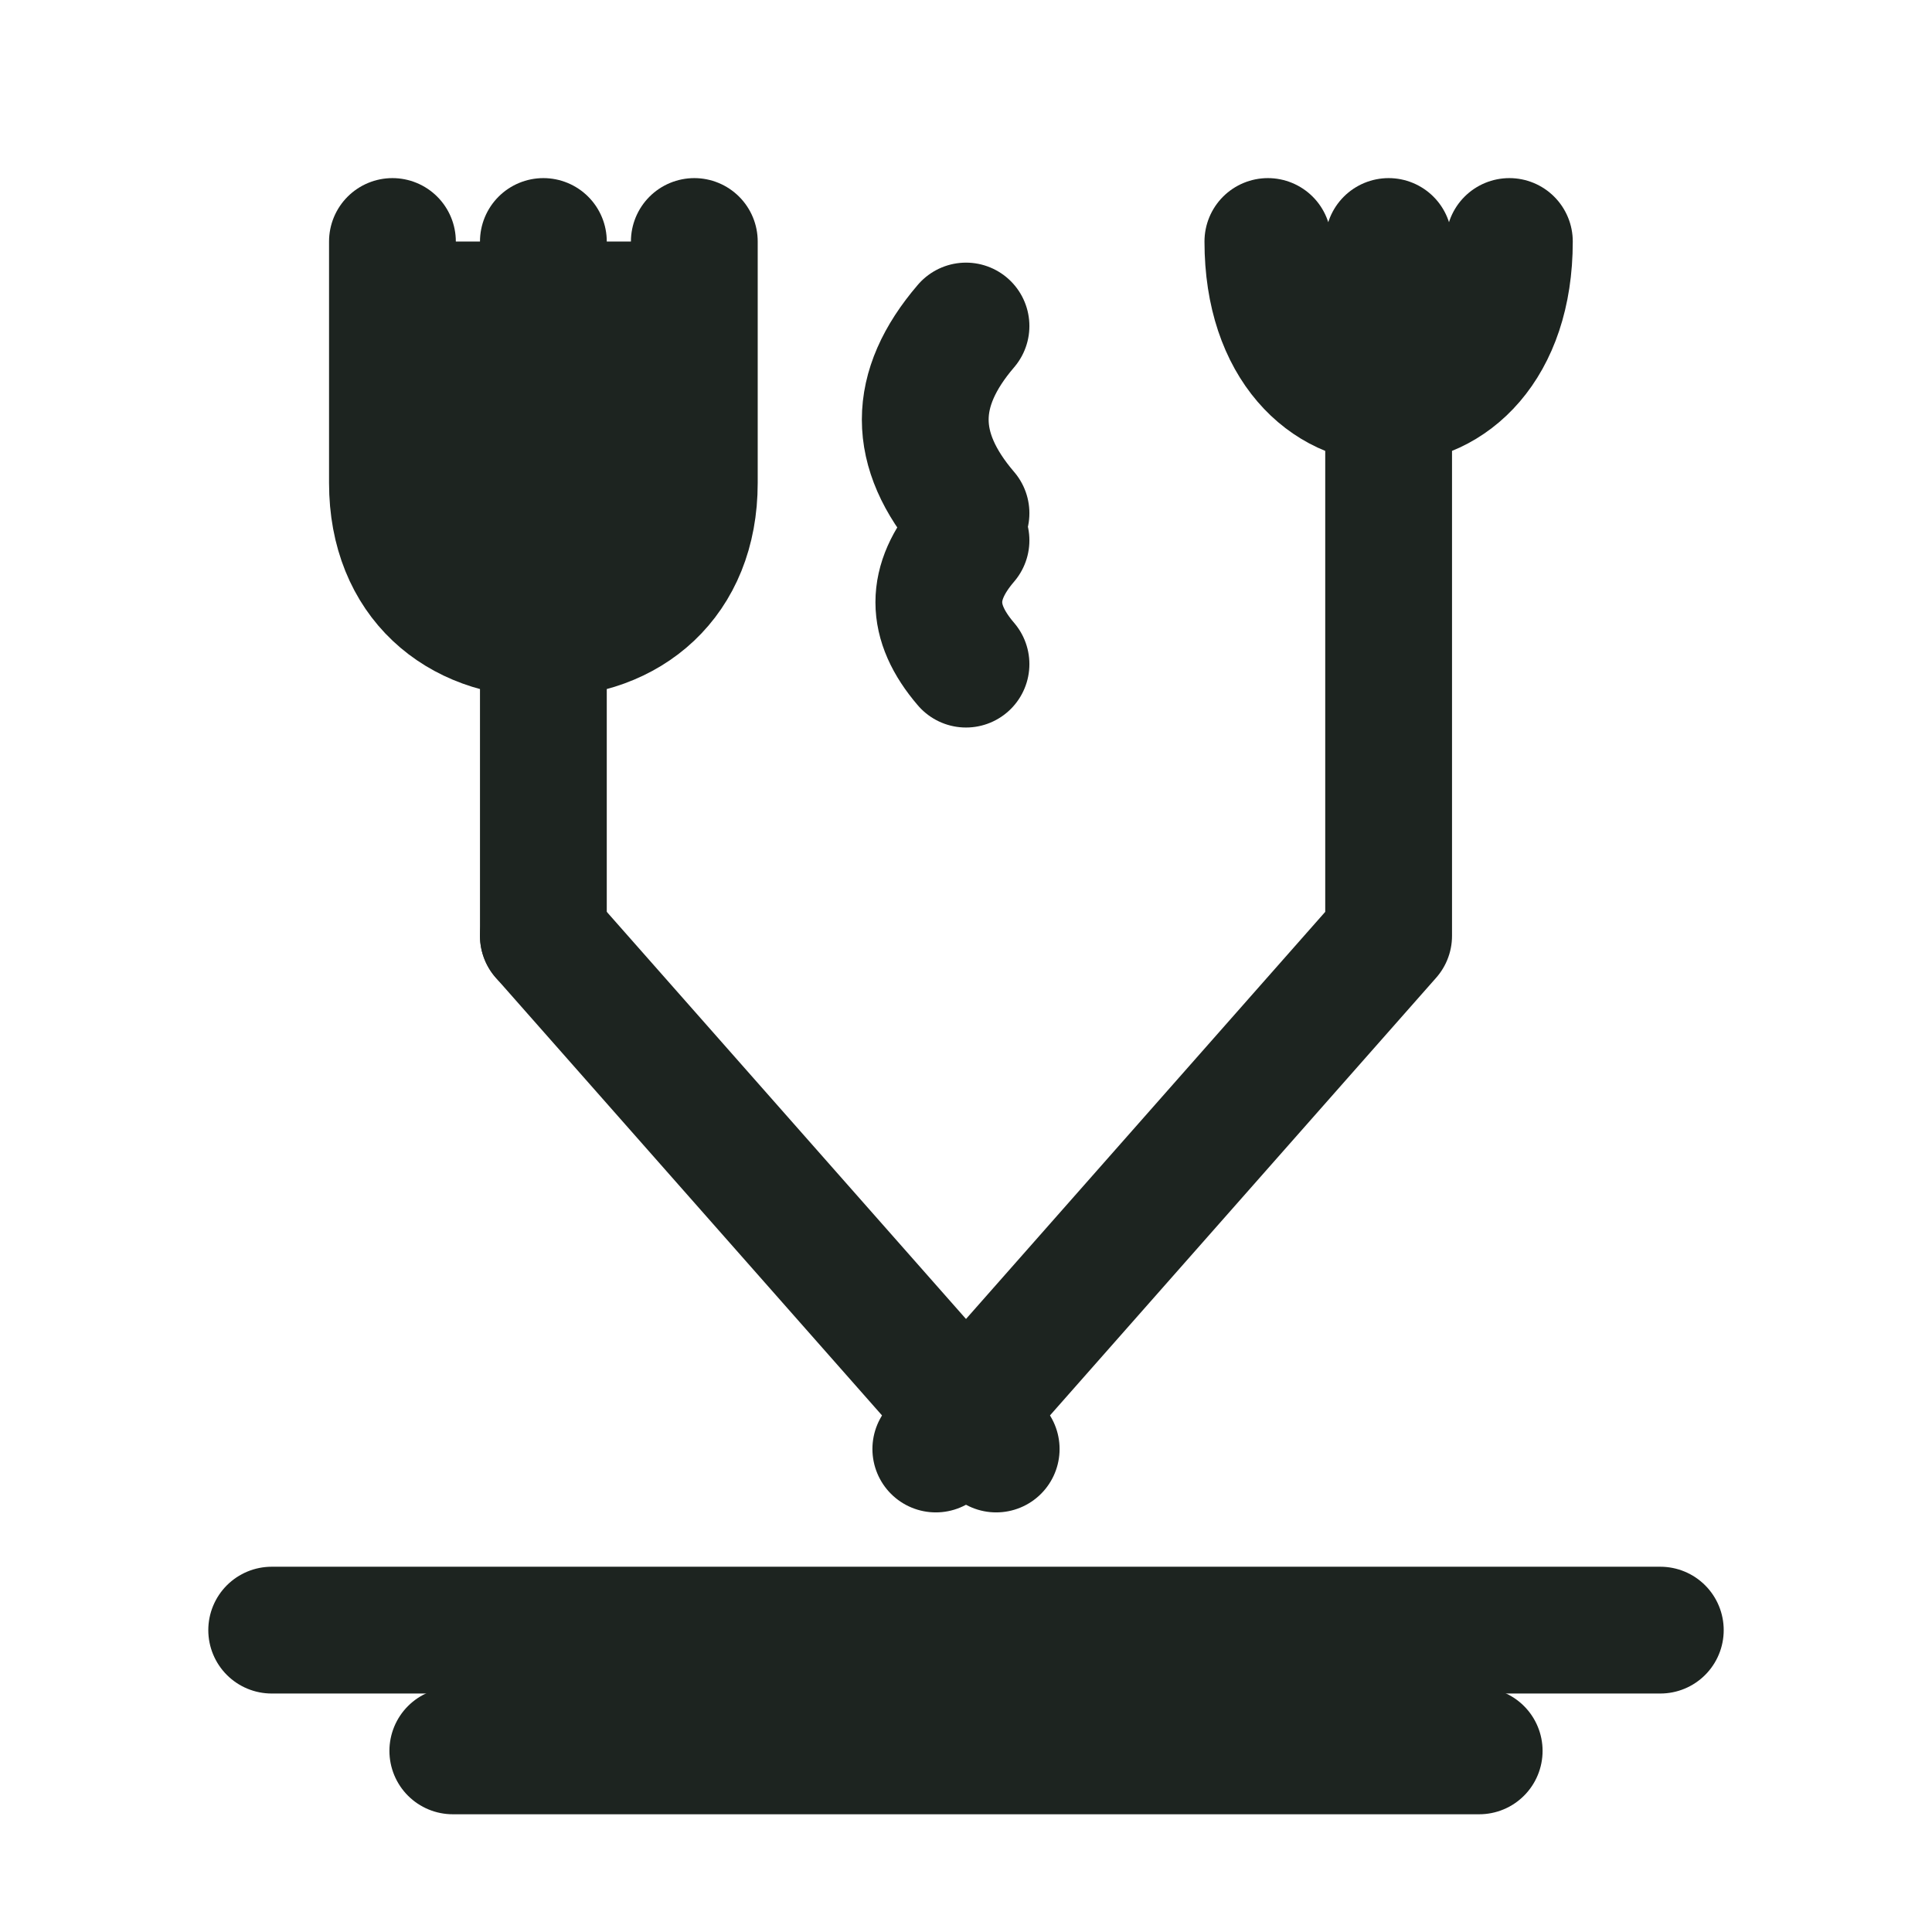
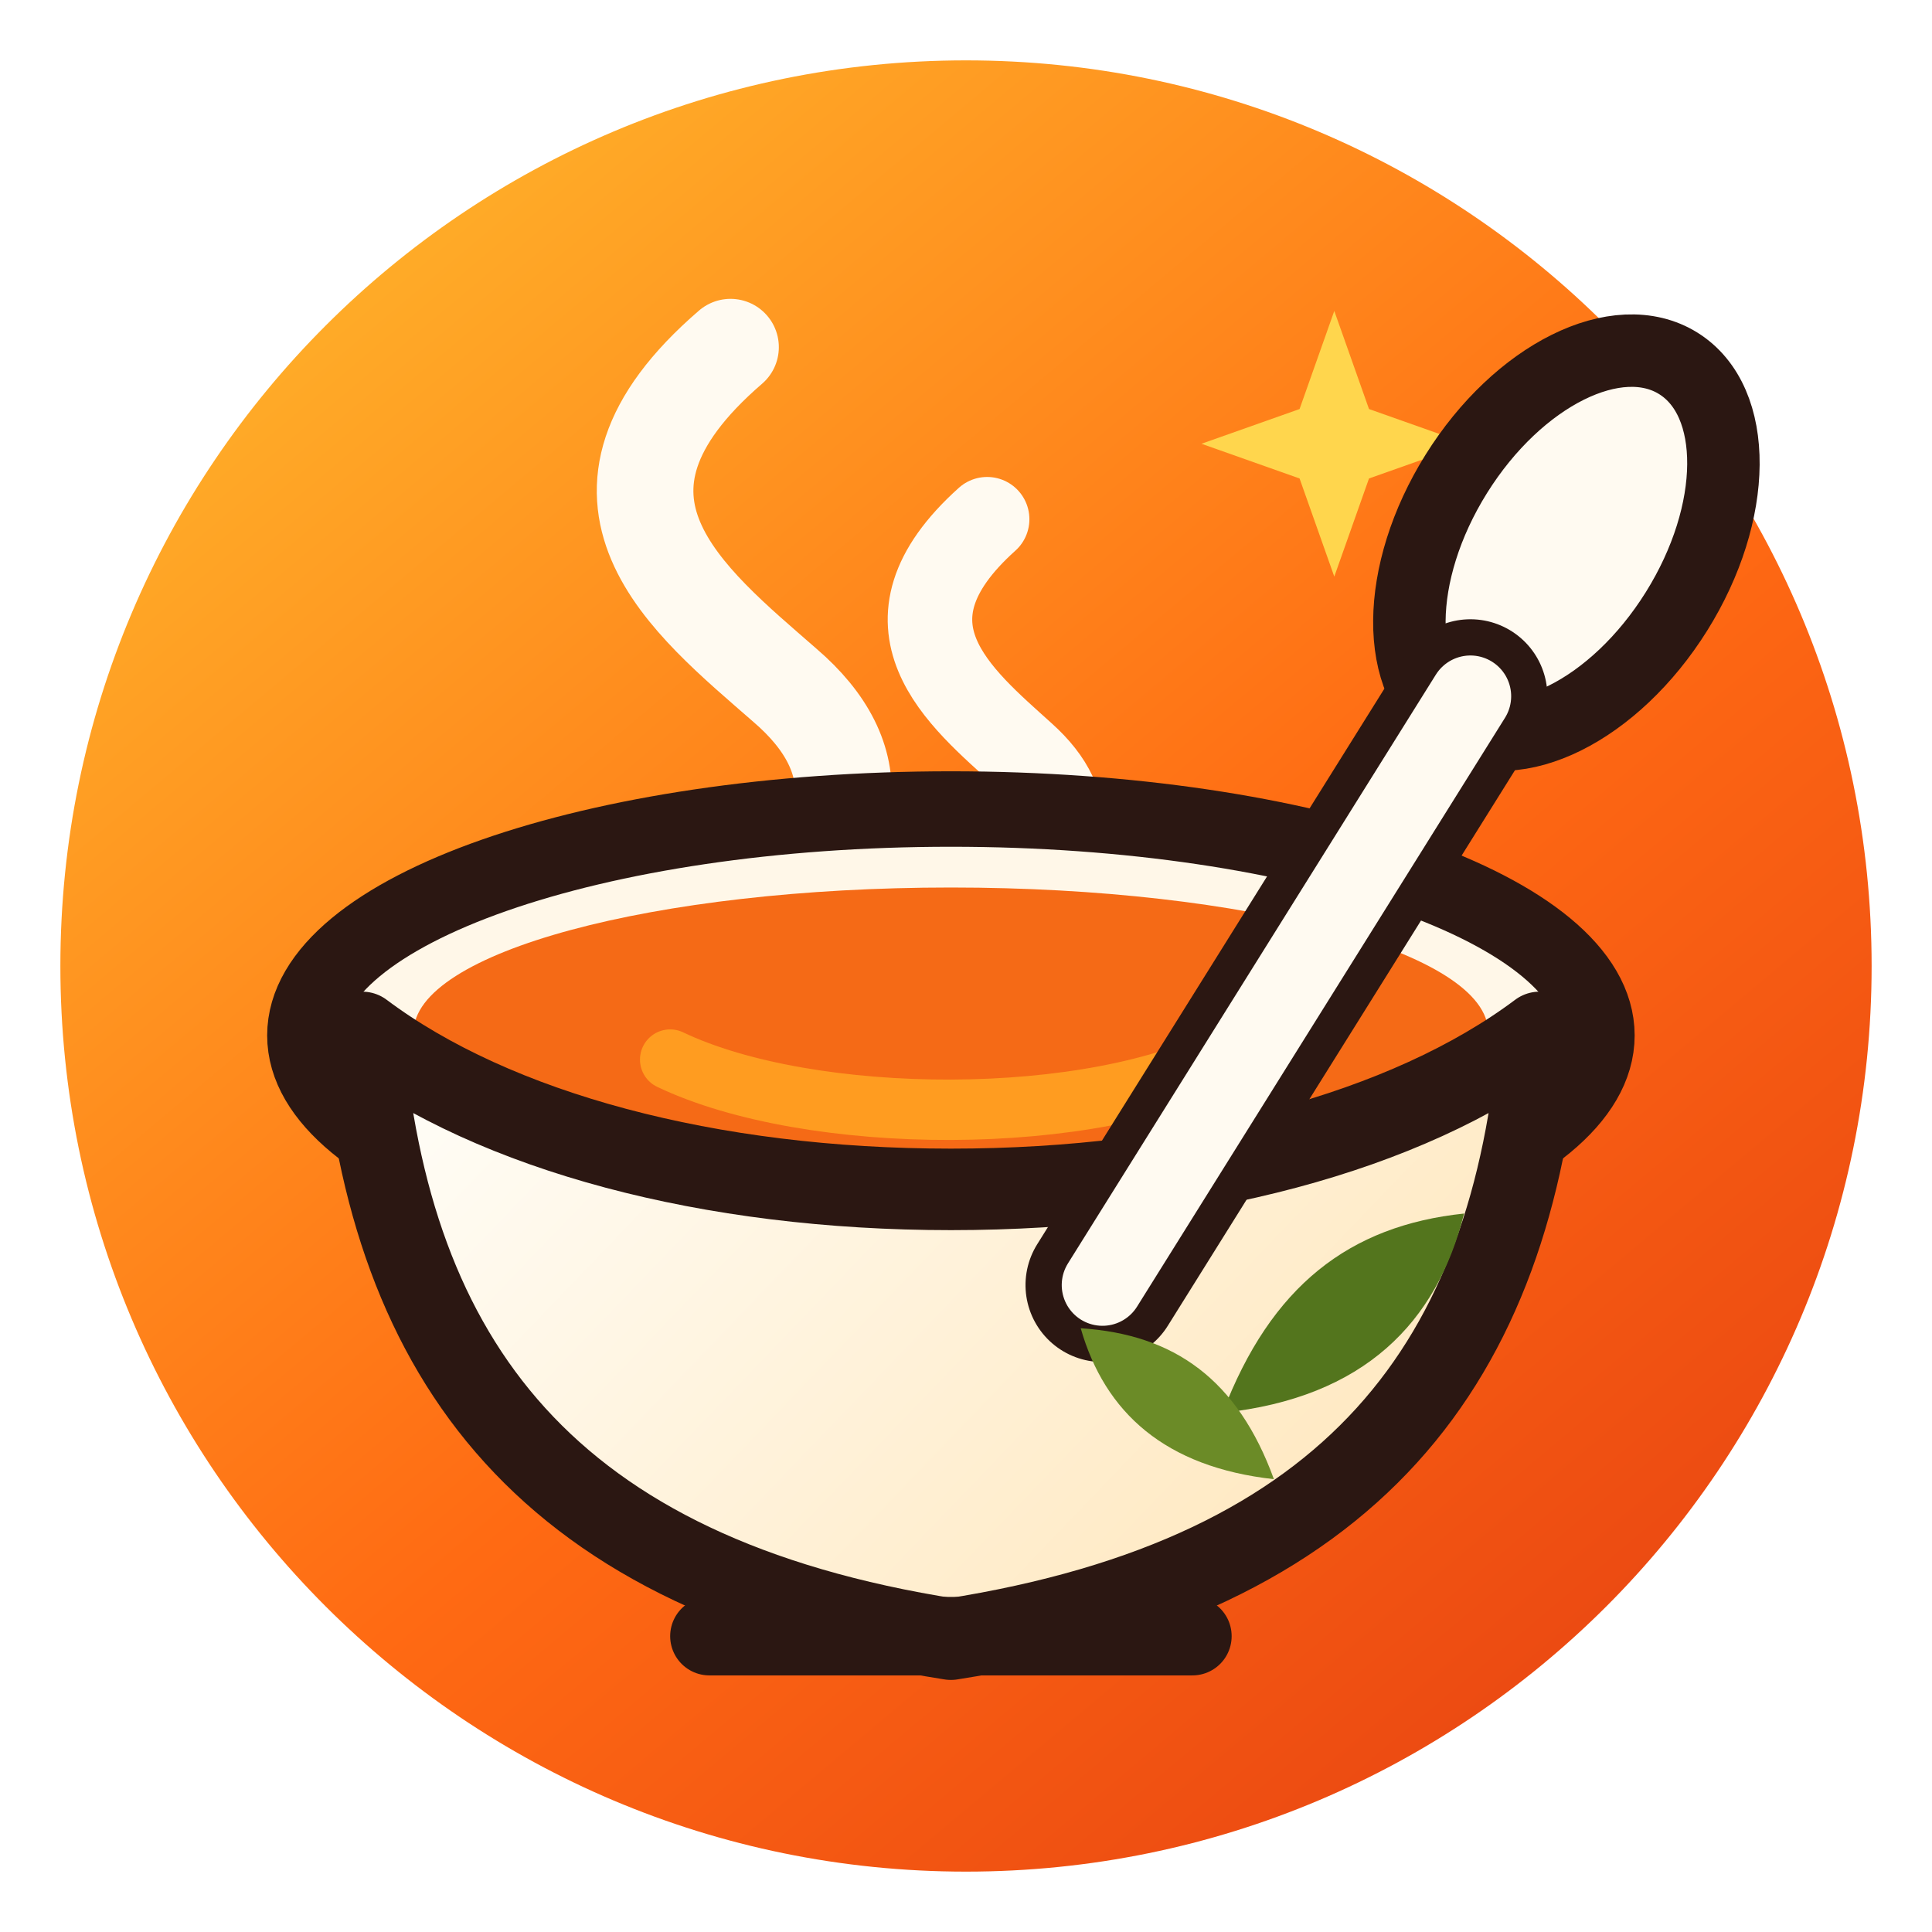
- <svg xmlns="http://www.w3.org/2000/svg" viewBox="0 0 64 64">
-   <style>
-     .icon{fill:#1d2420;stroke:#1d2420}
-     @media (prefers-color-scheme:dark){.icon{fill:#fffaf4;stroke:#fffaf4}}
-   </style>
-   <g class="icon" fill="none" stroke-width="4.2" stroke-linecap="round" stroke-linejoin="round">
-     <path d="M18 8v17M13 8v8c0 3.2 2.2 5 5 5s5-1.8 5-5V8M18 21v10" />
-     <path d="M46 8v23M42 8c0 7 8 7 8 0M46 31L31 48" />
-     <path d="M18 31l15 17" />
-     <path d="M9 54h46" />
-     <path d="M15 58h34" />
-     <path d="M32 17c-1.8-2.1-1.8-4.1 0-6.2M32 22c-1.2-1.4-1.2-2.7 0-4.1" />
+ <svg xmlns="http://www.w3.org/2000/svg" viewBox="0 0 64 64" role="img" aria-labelledby="title desc">
+   <defs>
+     <linearGradient id="bg" x1="12" y1="8" x2="54" y2="58" gradientUnits="userSpaceOnUse">
+       <stop stop-color="#ffad28" />
+       <stop offset="0.55" stop-color="#ff6a13" />
+       <stop offset="1" stop-color="#e94612" />
+     </linearGradient>
+     <linearGradient id="bowl" x1="18" y1="31" x2="43" y2="55" gradientUnits="userSpaceOnUse">
+       <stop stop-color="#fffdf7" />
+       <stop offset="1" stop-color="#ffe7bd" />
+     </linearGradient>
+   </defs>
+   <circle cx="32" cy="32" r="30" fill="url(#bg)" />
+   <path d="M44.2 10.3l1.15 3.25 3.25 1.15-3.25 1.15-1.15 3.25-1.15-3.25-3.25-1.15 3.25-1.15z" fill="#ffd64d" />
+   <path d="M24.2 11.5c-5.8 5-1.4 8.4 1.8 11.2 2.8 2.4 2.6 5.2-.8 8" fill="none" stroke="#fffaf1" stroke-width="3.2" stroke-linecap="round" />
+   <path d="M32.7 17.2c-3.9 3.5-.9 5.9 1.2 7.8 1.9 1.7 1.7 3.6-.7 5.8" fill="none" stroke="#fffaf1" stroke-width="2.8" stroke-linecap="round" />
+   <ellipse cx="31.5" cy="34.3" rx="21.4" ry="7.5" fill="#fff7e8" stroke="#2b1712" stroke-width="2.5" />
+   <ellipse cx="31.5" cy="34.2" rx="17.8" ry="4.8" fill="#f56a16" />
+   <path d="M12 34.2c.9 10.9 6.1 18 19.5 20.1 13.4-2.1 18.6-9.2 19.5-20.1-4.4 3.3-11.5 5.2-19.5 5.2S16.4 37.5 12 34.2z" fill="url(#bowl)" stroke="#2b1712" stroke-width="2.7" stroke-linejoin="round" />
+   <path d="M22.2 35.1c4.6 2.2 14 2.3 18.7-.2" fill="none" stroke="#ff9c20" stroke-width="2" stroke-linecap="round" />
+   <path d="M23.5 54.2h16" fill="none" stroke="#2b1712" stroke-width="2.6" stroke-linecap="round" />
+   <g transform="rotate(32 45 29)">
+     <ellipse cx="45" cy="16" rx="4.3" ry="7" fill="#fffaf1" stroke="#2b1712" stroke-width="2.4" />
+     <path d="M45 22v23" stroke="#2b1712" stroke-width="5.1" stroke-linecap="round" />
+     <path d="M45 22v23" stroke="#fffaf1" stroke-width="2.7" stroke-linecap="round" />
  </g>
+   <path d="M40.5 46.8c4.7-.5 7.1-3 8-6.6-3.8.4-6.4 2.4-8 6.6z" fill="#53751d" />
+   <path d="M42.2 49c-3.6-.4-5.6-2.2-6.4-5 3.1.2 5.2 1.7 6.4 5z" fill="#6b8b27" />
</svg>
